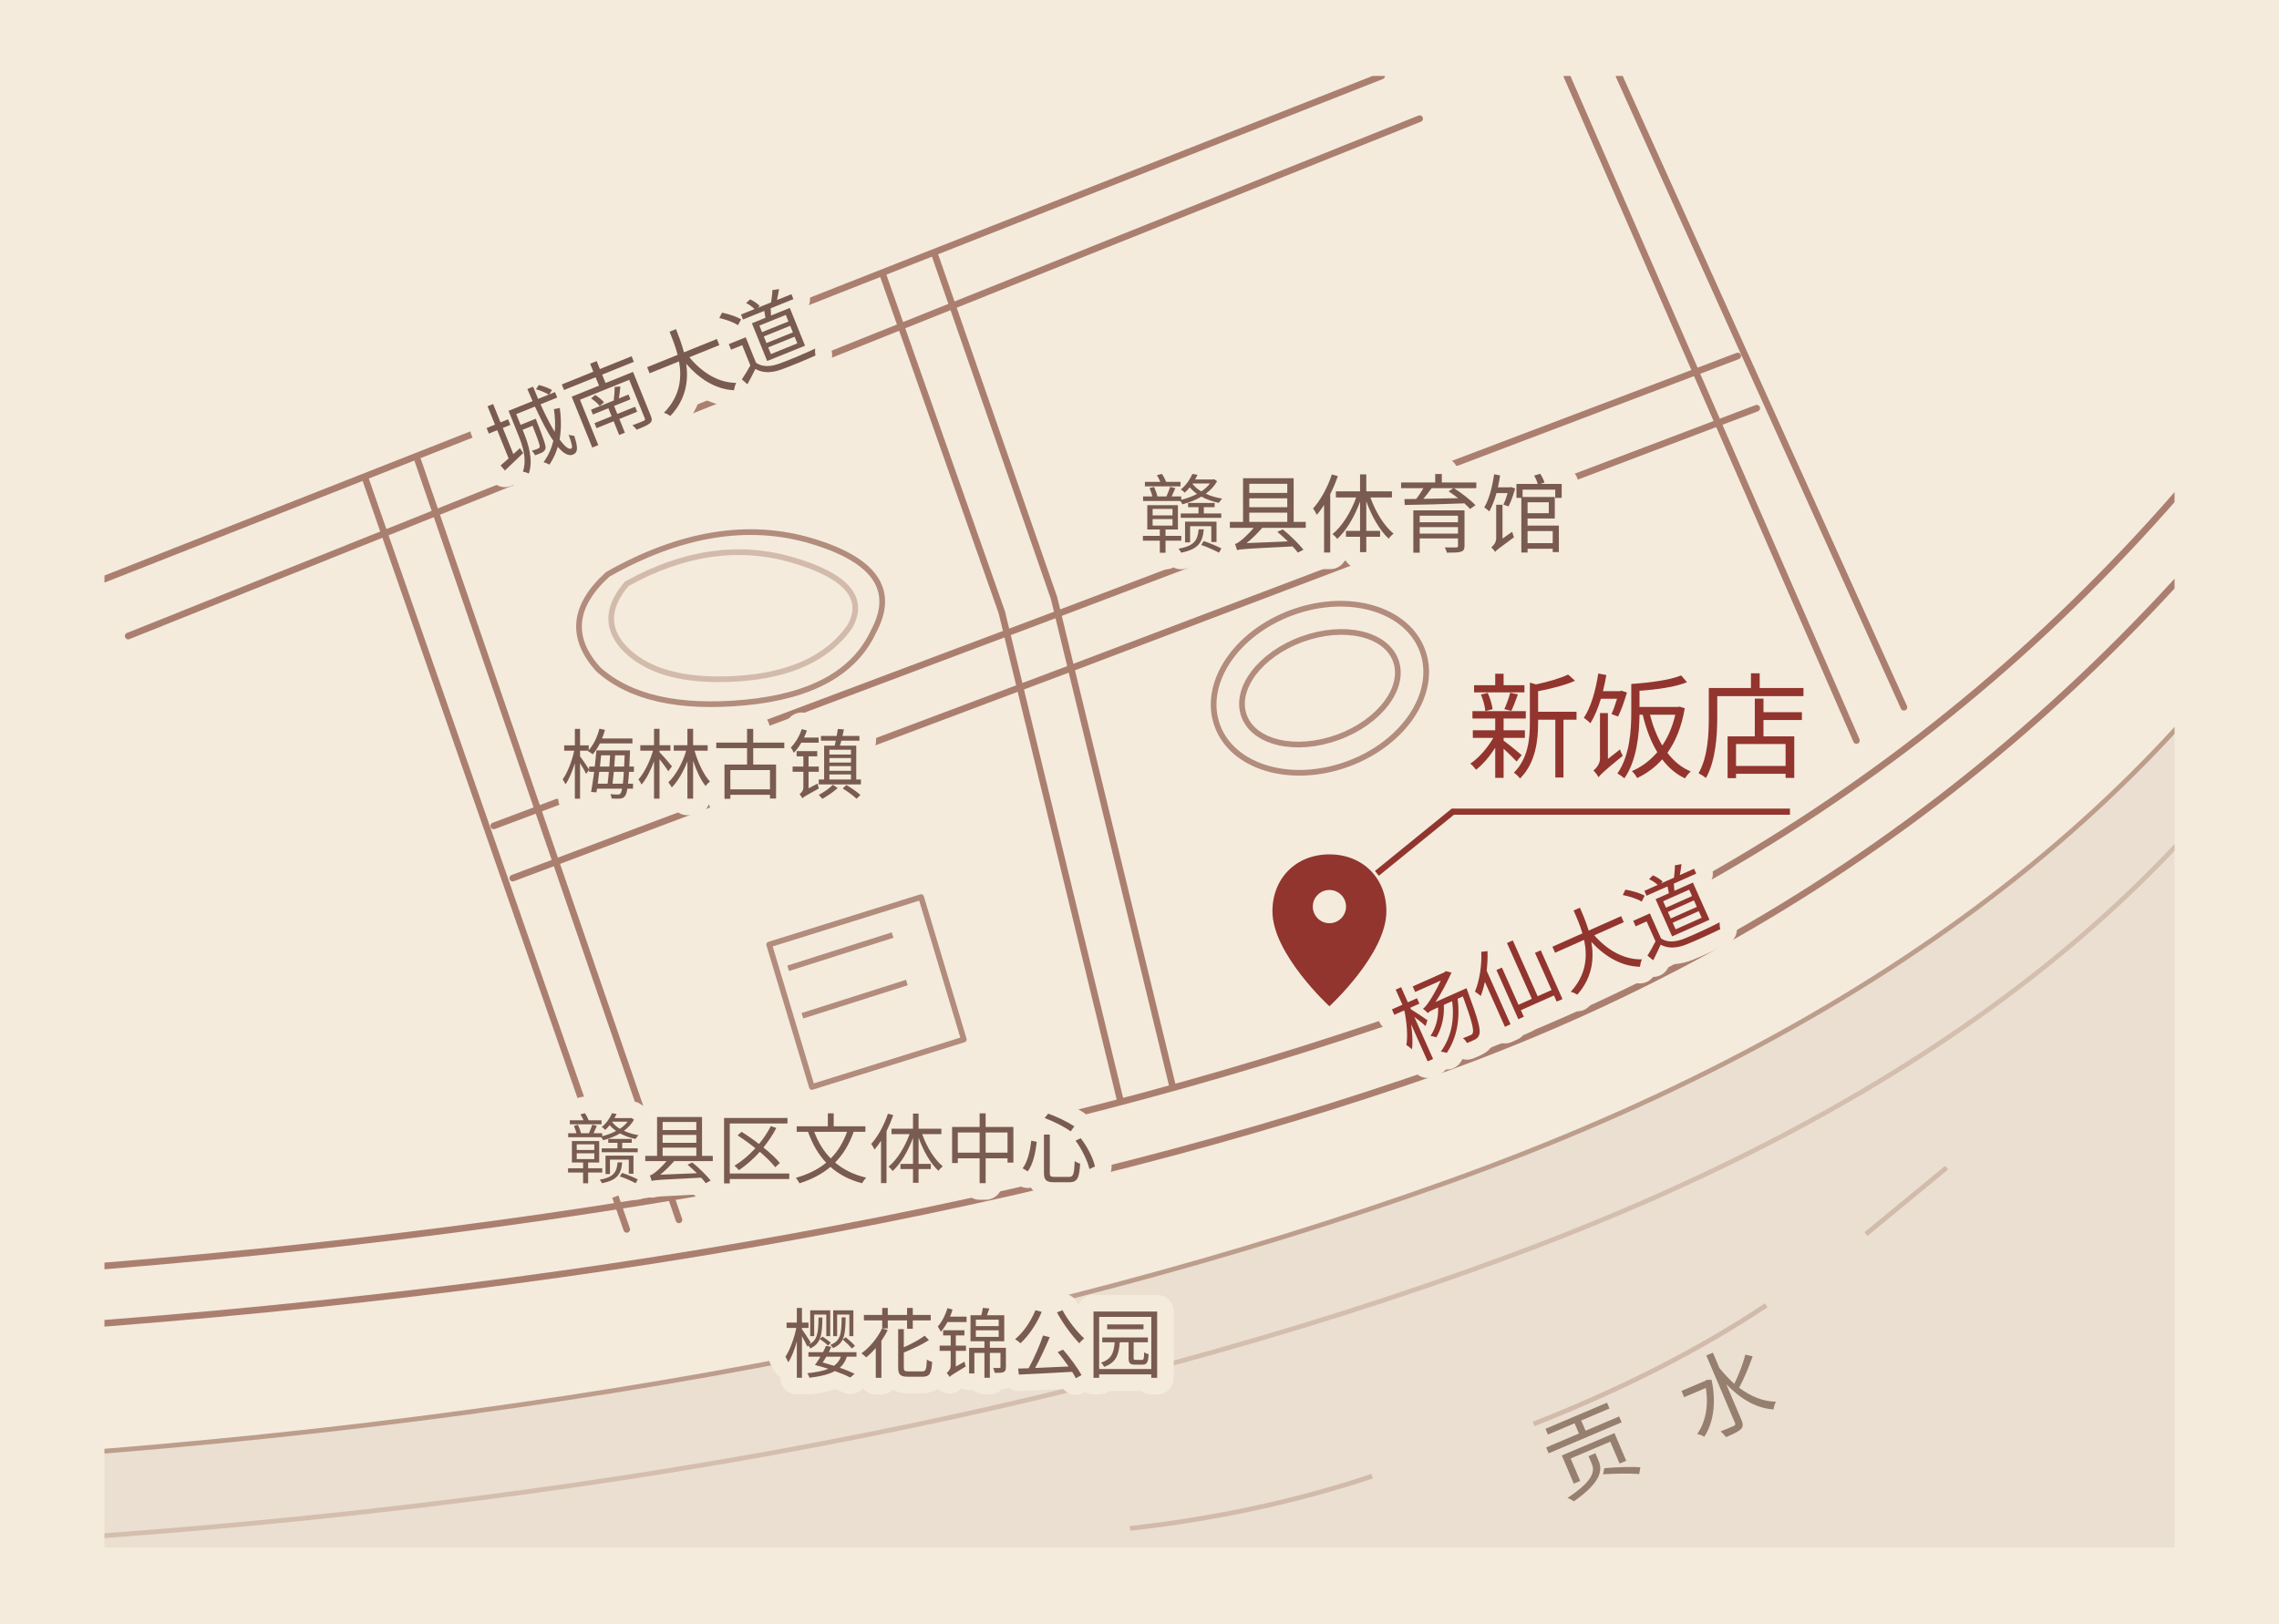
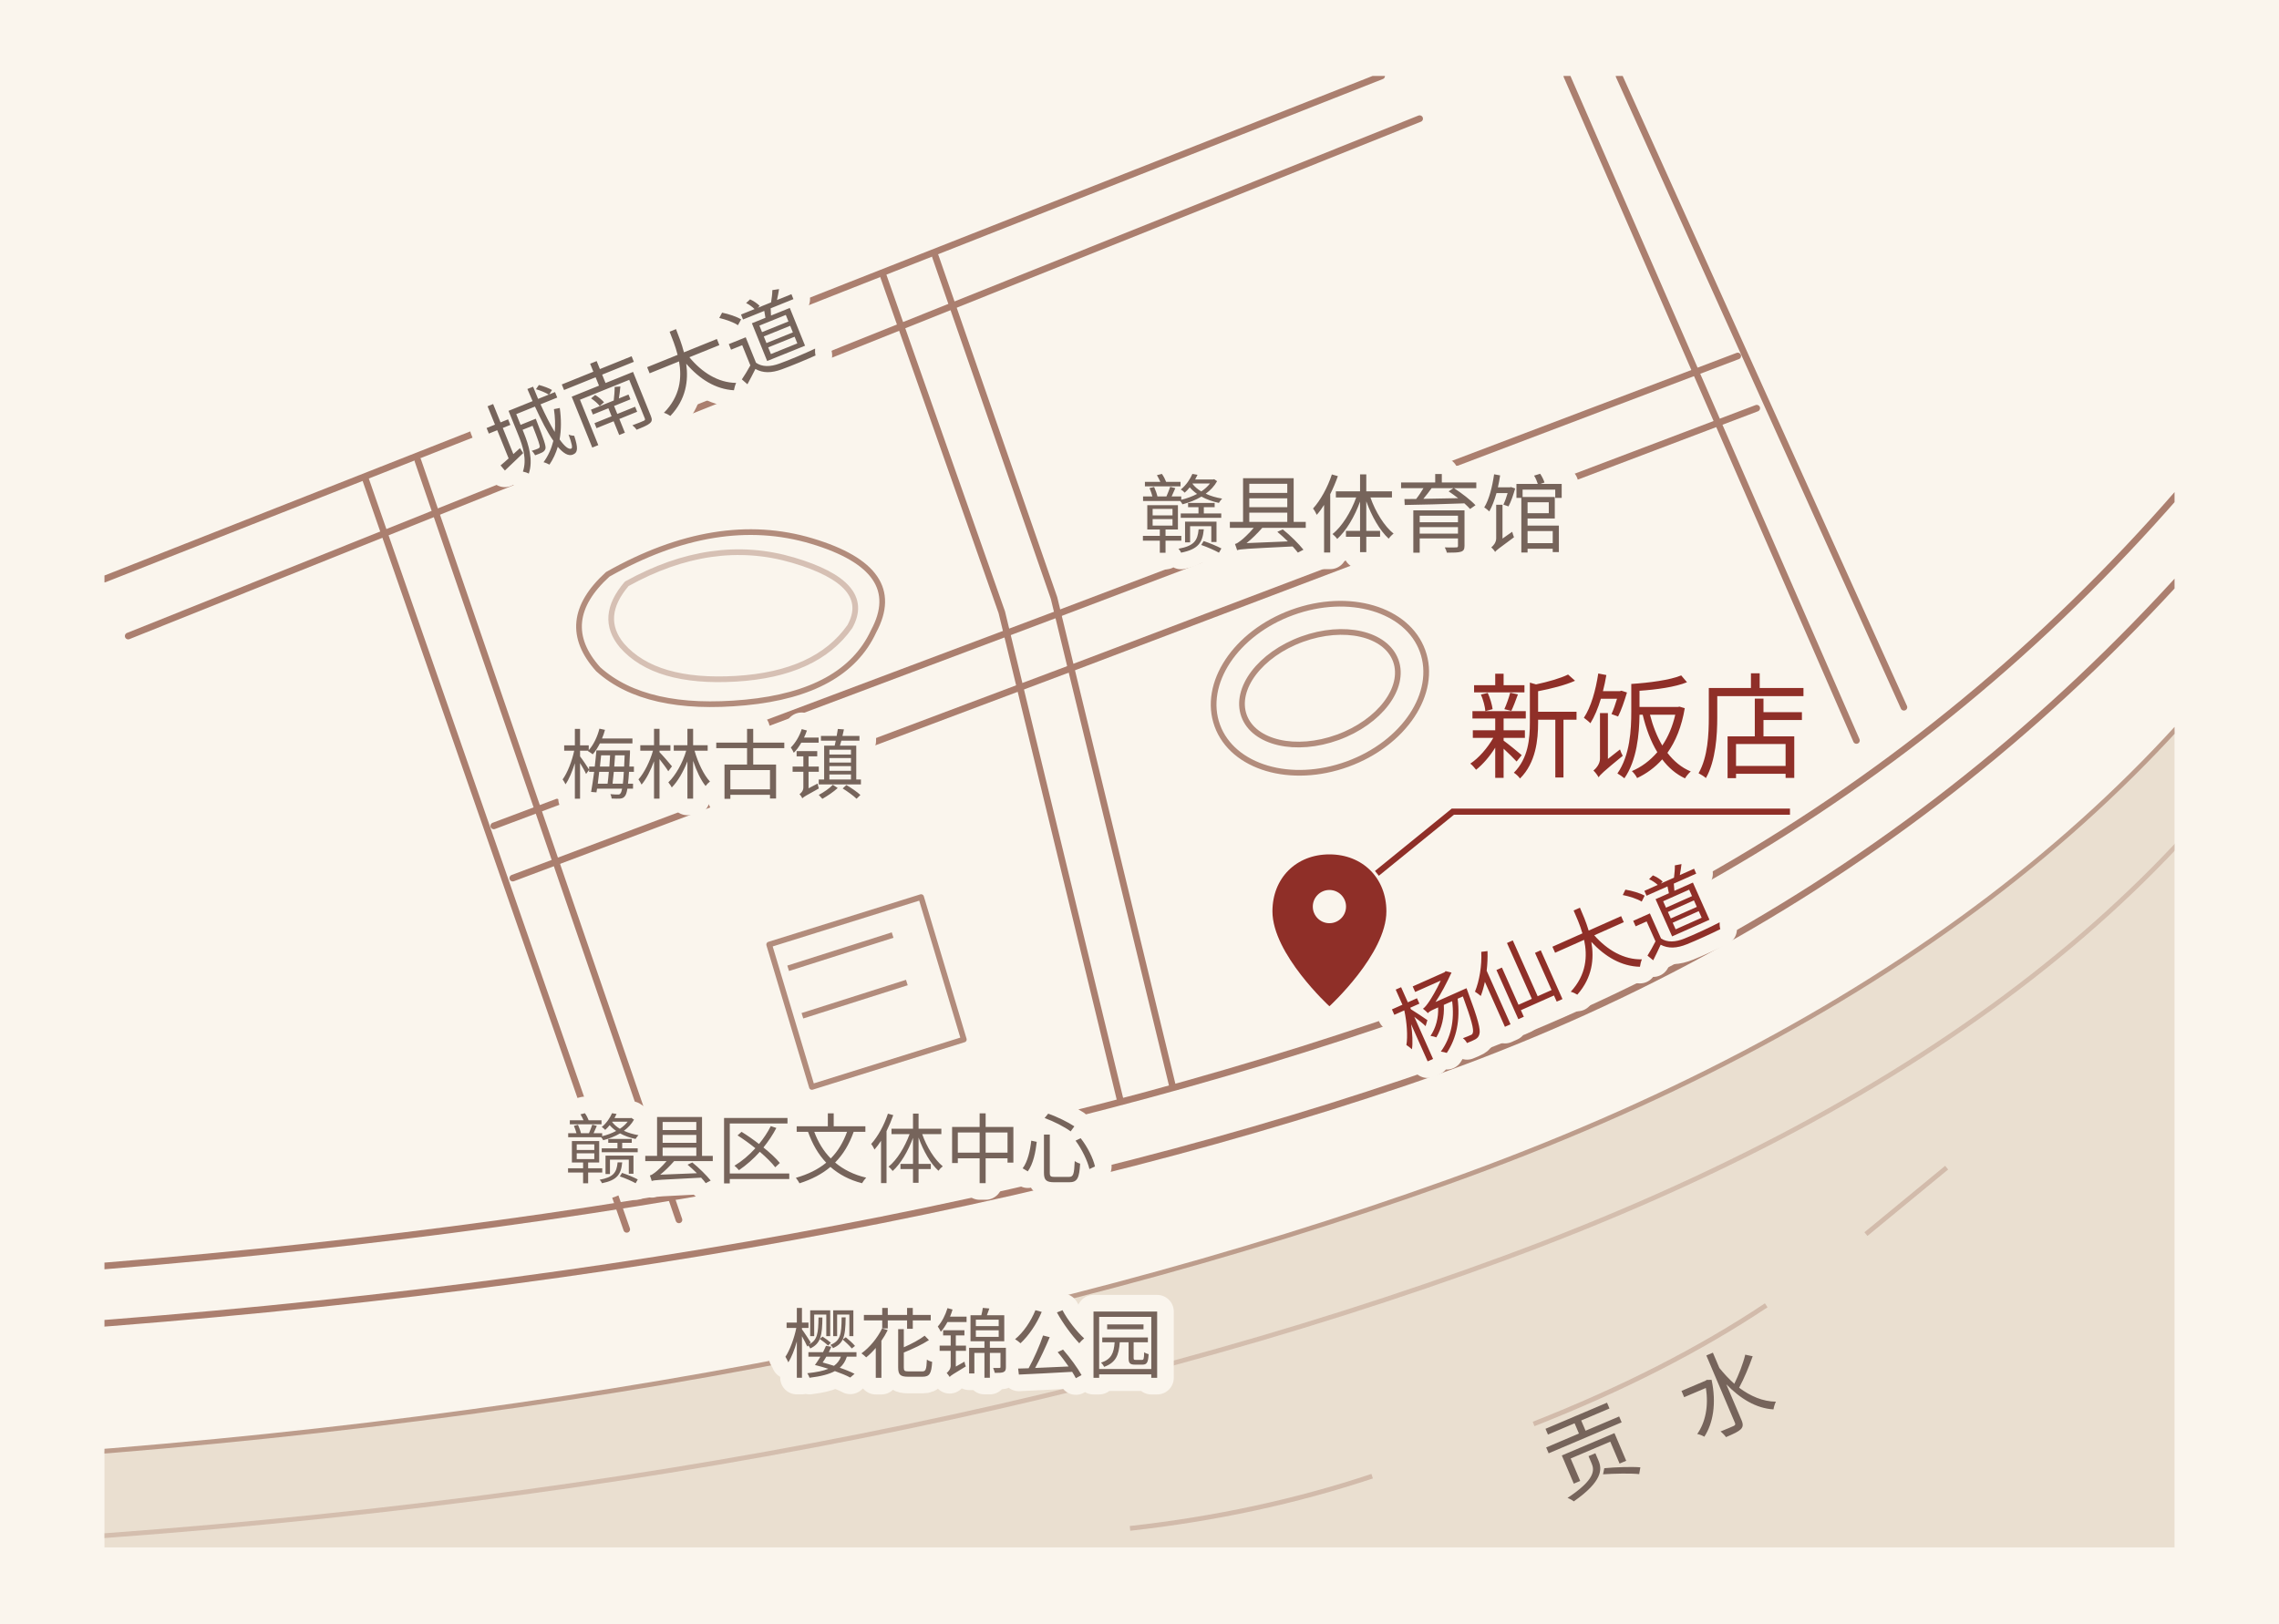
<svg xmlns="http://www.w3.org/2000/svg" viewBox="0 64 480 342" role="img" aria-labelledby="map-title map-description">
  <defs>
    <style>
-       text{font-family:"PingFang SC","Microsoft YaHei",sans-serif;fill:#795b51}
+       text{font-family:"PingFang SC","Microsoft YaHei",sans-serif;fill:#76645B}
      .road{fill:none;stroke:#ab7f6f;stroke-width:1.4;stroke-linecap:round;stroke-linejoin:round}
      .building{fill:none;stroke:#b28c7c;stroke-width:1.2;stroke-linejoin:round}
      .label{font-size:18px;text-anchor:middle}
-       .halo{paint-order:stroke;stroke:#f4ebdd;stroke-width:7px;stroke-linejoin:round}
+       .halo{paint-order:stroke;stroke:#FAF5ED;stroke-width:7px;stroke-linejoin:round}
    </style>
    <clipPath id="map-boundary">
      <rect x="22" y="80" width="436" height="310" />
    </clipPath>
  </defs>
-   <path fill="#f4ebdd" d="M0 0h480v450H0z" />
+   <path fill="#FAF5ED" d="M0 0h480v450H0z" />
  <g clip-path="url(#map-boundary)">
    <path d="M-10 372Q171 361 305 313T493 170L493 404H-10Z" fill="#eadfd0" />
    <g fill="none" stroke="#bd9d8c" stroke-width="1">
      <path d="M-10 372Q171 361 305 313T493 170" />
      <path d="M0 389Q184 378 317 329T495 190" opacity=".5" />
      <path d="M238 386q27-3 51-11m34-11q28-11 49-25m21-15 17-14" opacity=".55" />
    </g>
    <g class="road">
      <path d="M-10 333Q166 322 290 280T488 130" />
      <path d="M-10 345Q172 334 296 292T496 139" />
      <path d="M22 186 291 80M27 198 299 89" />
      <path d="M77 165 132 323M88 161 143 321" />
      <path d="M186 122 211 193 236 296M197 118 222 190 247 293" />
      <path d="M330 80 391 220M341 80 401 213" />
      <path d="M104 238 221 194 366 139M108 249 225 205 370 150" />
    </g>
    <text class="label halo" x="139" y="151" transform="rotate(-22 139 151)">城南大道</text>
-     <text class="label halo" x="330" y="273" transform="rotate(-24 330 273)" style="fill:#92352e">杨仙大道</text>
+     <text class="label halo" x="330" y="273" transform="rotate(-24 330 273)" style="fill:#8F2F28">杨仙大道</text>
    <g class="building">
      <path d="M128 185q23-13 43-7t13 19q-6 13-27 15t-31-7q-9-10 2-20Z" />
      <path d="M132 187q18-10 35-5t12 14q-7 10-24 11t-24-7q-5-6 1-13Z" opacity=".5" />
      <ellipse cx="278" cy="209" rx="23" ry="17" transform="rotate(-20 278 209)" />
      <ellipse cx="278" cy="209" rx="17" ry="11" transform="rotate(-20 278 209)" />
      <path d="m162 263 32-10 9 30-32 10Z M166 268l22-7m-19 17 22-7" />
    </g>
    <text class="label halo" x="150" y="231" style="font-size:16px">梅林古镇</text>
    <text class="label halo" x="285" y="179">赣县体育馆</text>
    <text class="label halo" x="175" y="312" style="font-size:16px">赣县区文体中心</text>
-     <path d="M280 244c-7 0-12 5-12 12 0 9 12 20 12 20s12-11 12-20c0-7-5-12-12-12Z" fill="#92352e" />
-     <circle cx="280" cy="255" r="3.5" fill="#f4ebdd" />
-     <path d="m290 248 16-13h71" fill="none" stroke="#92352e" stroke-width="1.3" />
-     <text x="309" y="226" style="fill:#92352e;font-size:24px;font-family:'Songti SC',serif">新饭店</text>
+     <path d="M280 244c-7 0-12 5-12 12 0 9 12 20 12 20s12-11 12-20c0-7-5-12-12-12Z" fill="#8F2F28" />
+     <circle cx="280" cy="255" r="3.5" fill="#FAF5ED" />
+     <path d="m290 248 16-13h71" fill="none" stroke="#8F2F28" stroke-width="1.3" />
+     <text x="309" y="226" style="fill:#8F2F28;font-size:24px;font-family:'Songti SC',serif">新饭店</text>
    <text class="label halo" x="205" y="353" style="font-size:16px">樱花锦公园</text>
-     <text x="352" y="370" text-anchor="middle" style="font-size:19px;font-family:'Songti SC',serif;letter-spacing:12px;fill:#967f6f" transform="rotate(-23 352 370)">贡水</text>
+     <text x="352" y="370" text-anchor="middle" style="font-size:19px;font-family:'Songti SC',serif;letter-spacing:12px;fill:#76645B" transform="rotate(-23 352 370)">贡水</text>
  </g>
</svg>
